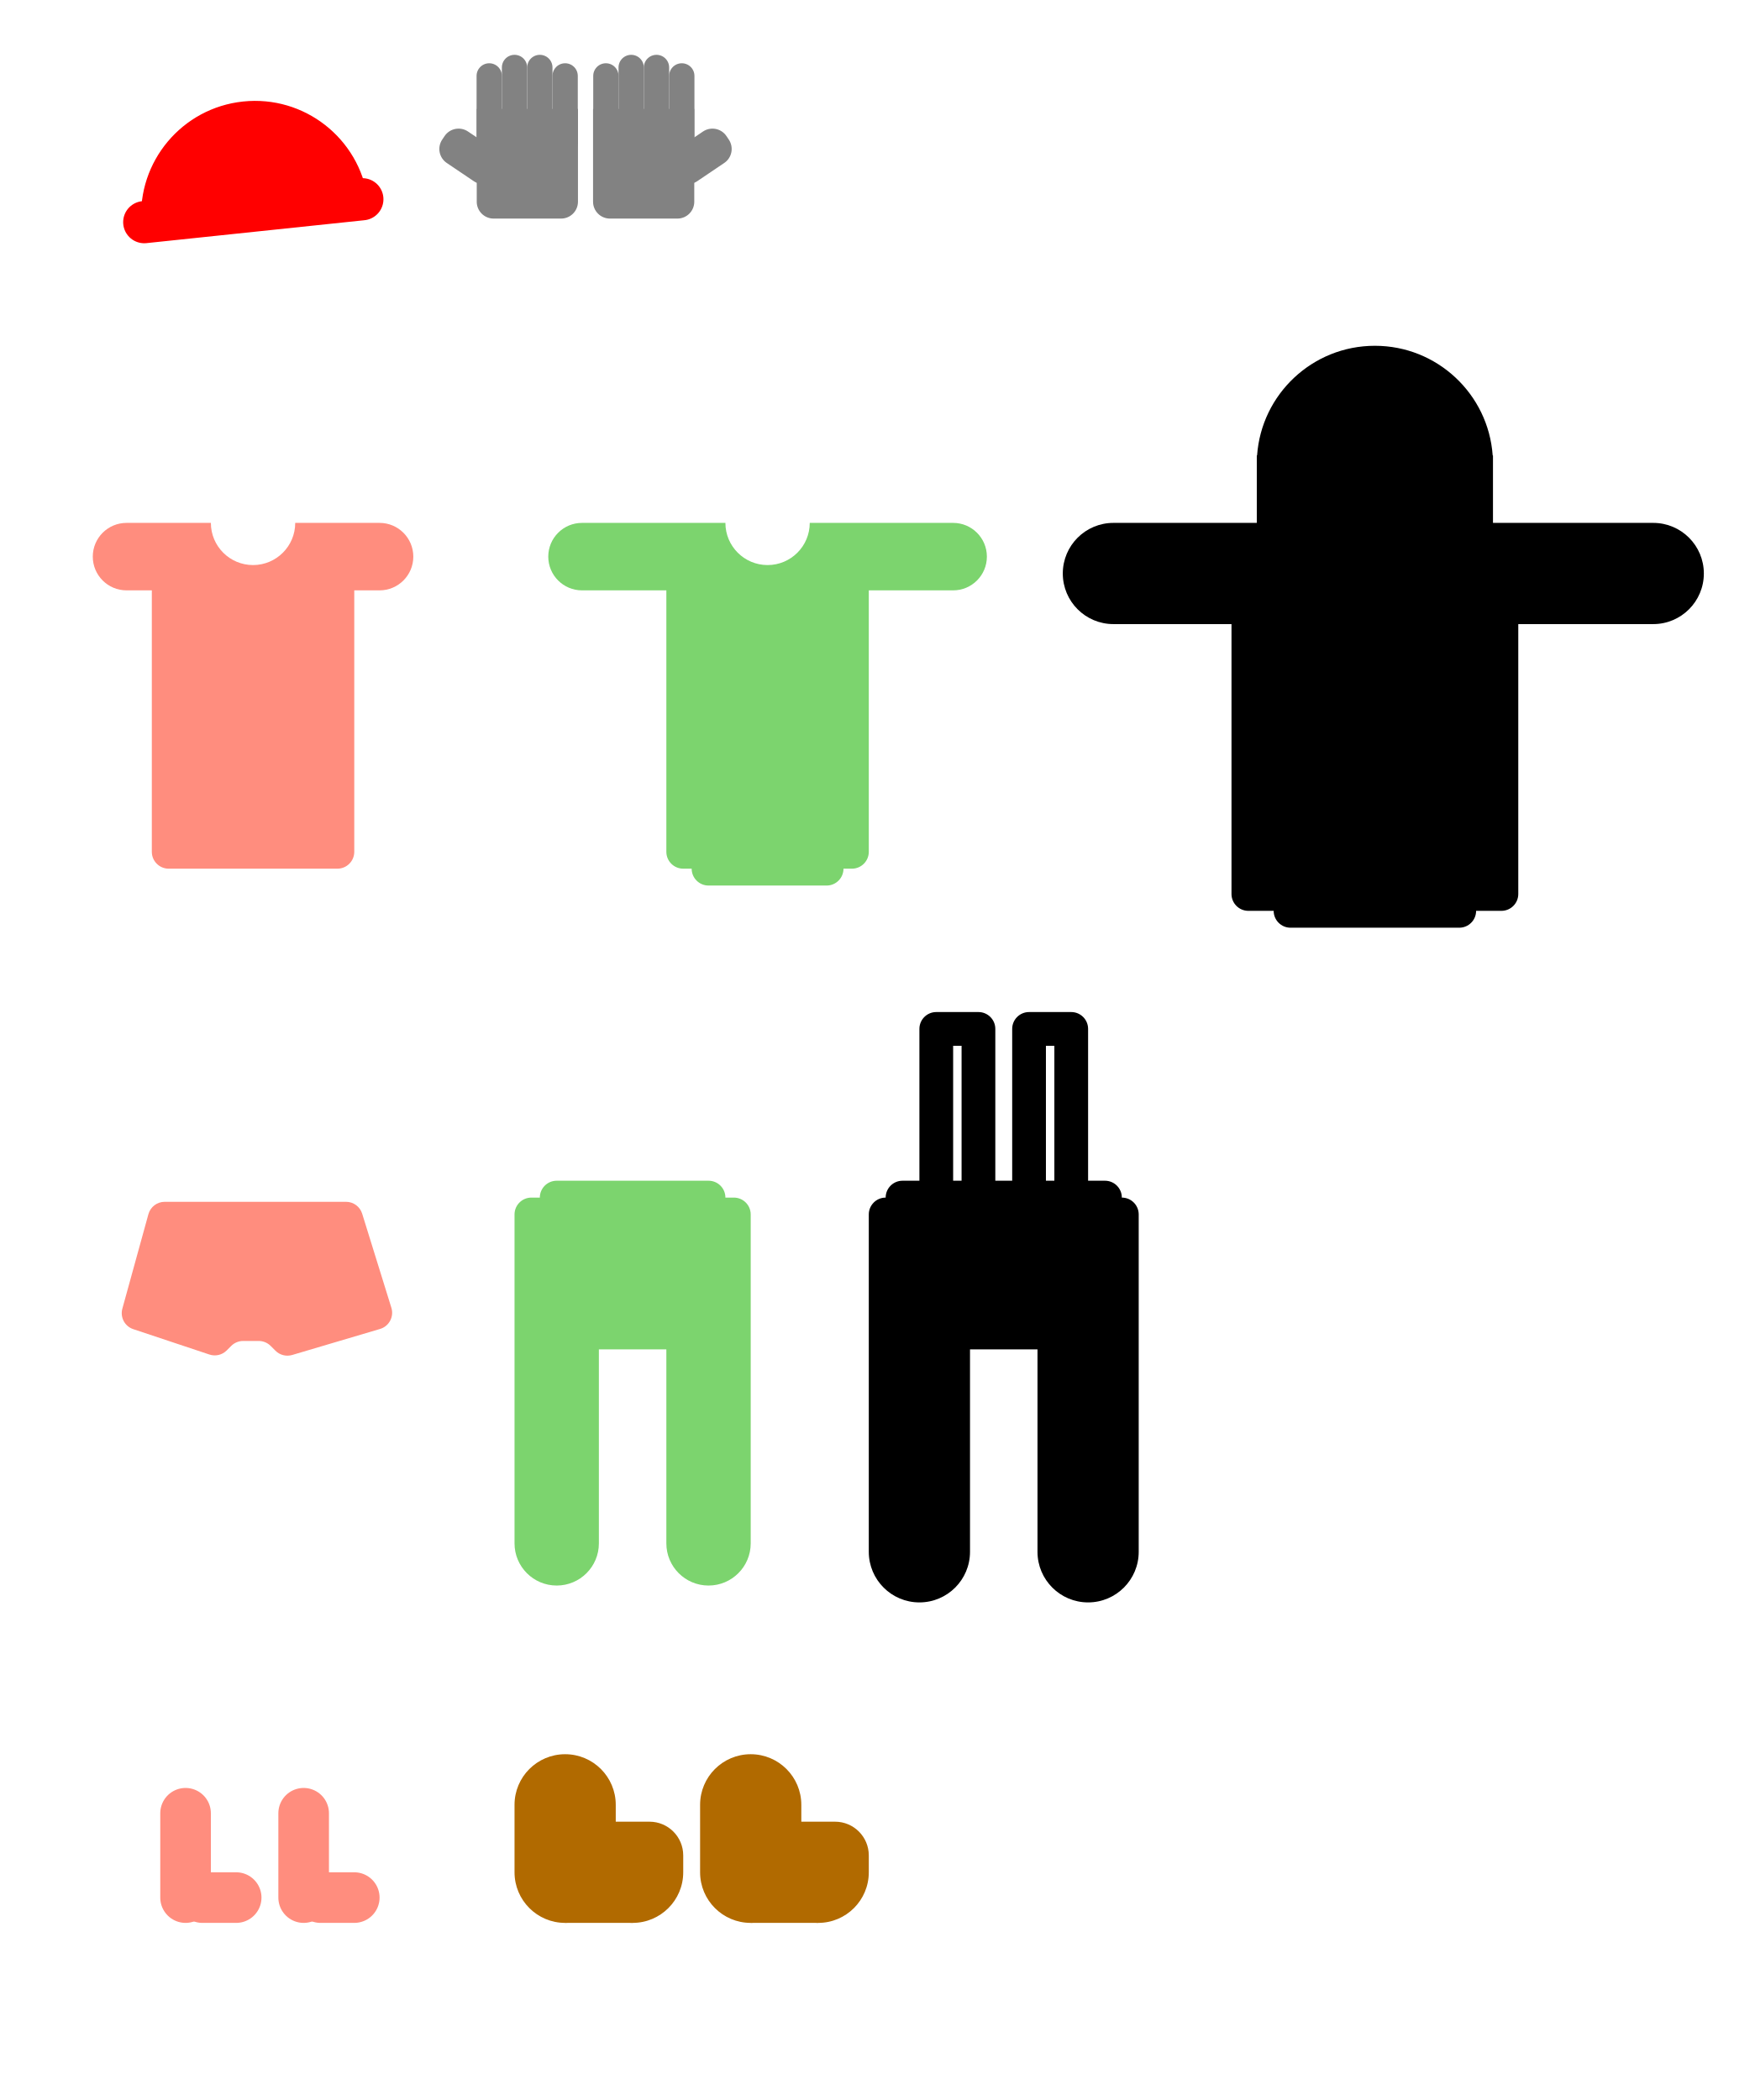
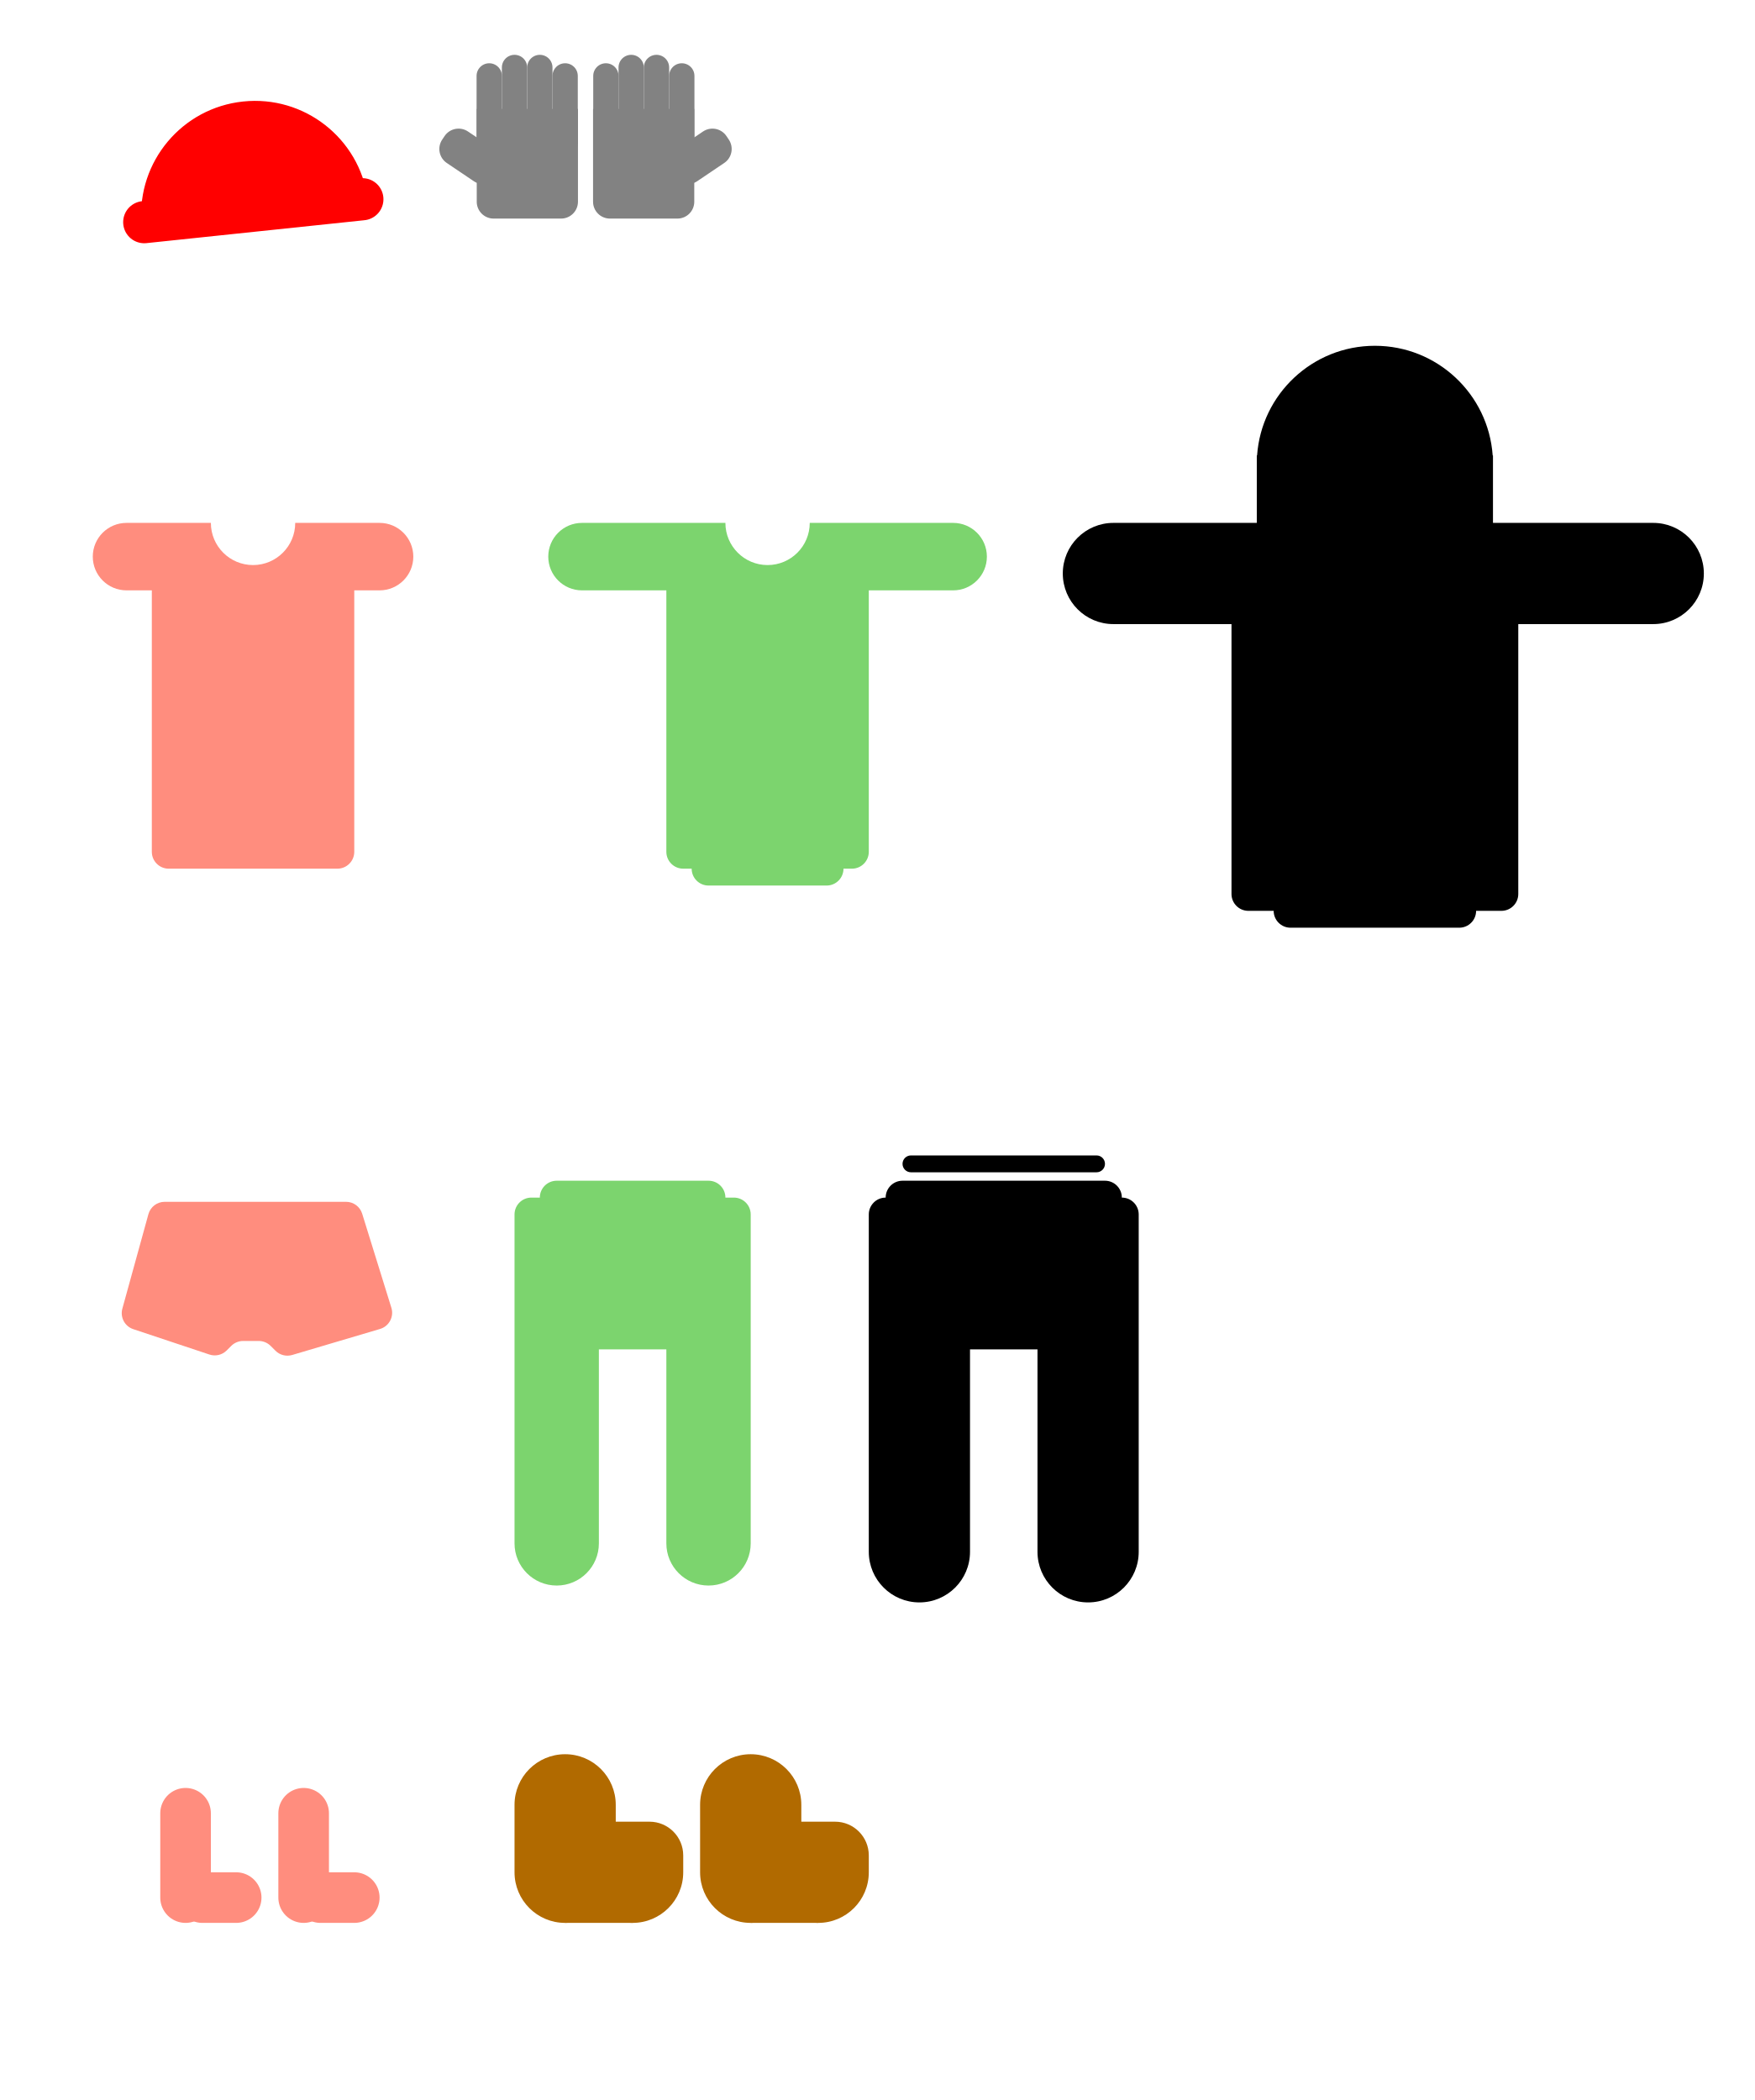
<svg xmlns="http://www.w3.org/2000/svg" width="208" height="249" viewBox="0 0 208 249" fill="none">
  <path fill-rule="evenodd" clip-rule="evenodd" d="M43.596 23.554L16.762 26.375C16.269 19.163 21.572 12.797 28.821 12.036C36.069 11.274 42.58 16.397 43.596 23.554Z" fill="#FF0000" />
  <line x1="17.101" y1="26.342" x2="42.959" y2="23.624" stroke="#FF0000" stroke-width="5" stroke-linecap="round" />
  <path fill-rule="evenodd" clip-rule="evenodd" d="M30 67C32.761 67 35 64.761 35 62H40H45C47.209 62 49 63.791 49 66C49 68.209 47.209 70 45 70H42V101C42 102.105 41.105 103 40 103H20C18.895 103 18 102.105 18 101V70H15C12.791 70 11 68.209 11 66C11 63.791 12.791 62 15 62H20H25C25 64.761 27.239 67 30 67Z" fill="#FF8D7E" />
  <path fill-rule="evenodd" clip-rule="evenodd" d="M96 62C96 64.761 93.761 67 91 67C88.239 67 86 64.761 86 62H81H69C66.791 62 65 63.791 65 66C65 68.209 66.791 70 69 70H79V101C79 102.105 79.895 103 81 103H82C82 104.105 82.895 105 84 105H98C99.105 105 100 104.105 100 103H101C102.105 103 103 102.105 103 101V70H113C115.209 70 117 68.209 117 66C117 63.791 115.209 62 113 62H101H96Z" fill="#7CD46E" />
  <path fill-rule="evenodd" clip-rule="evenodd" d="M177 55V62H178H196C199.314 62 202 64.686 202 68C202 71.314 199.314 74 196 74H180V106C180 107.105 179.105 108 178 108H175C175 109.105 174.105 110 173 110H153C151.895 110 151 109.105 151 108H148C146.895 108 146 107.105 146 106V74H132C128.686 74 126 71.314 126 68C126 64.686 128.686 62 132 62H148H149V55V54H149.035C149.548 46.735 155.604 41 163 41C170.396 41 176.452 46.735 176.965 54H177V55Z" fill="black" />
  <path d="M14.505 155.171L17.595 143.968C17.834 143.101 18.623 142.5 19.523 142.5H41.027C41.903 142.5 42.677 143.07 42.937 143.907L46.4 155.065C46.73 156.13 46.126 157.259 45.058 157.576L34.641 160.662C33.938 160.87 33.177 160.677 32.659 160.159L32.086 159.586C31.711 159.211 31.202 159 30.672 159H28.828C28.298 159 27.789 159.211 27.414 159.586L26.874 160.126C26.338 160.662 25.546 160.849 24.827 160.609L15.8 157.6C14.791 157.264 14.222 156.196 14.505 155.171Z" fill="#FF8D7E" />
  <path fill-rule="evenodd" clip-rule="evenodd" d="M66 140C64.895 140 64 140.895 64 142H63C61.895 142 61 142.895 61 144V148V158V183C61 185.761 63.239 188 66 188C68.761 188 71 185.761 71 183L71 160H79L79 183C79 185.761 81.239 188 84 188C86.761 188 89 185.761 89 183L89 158.002L89 158L89 148L89 144C89 142.895 88.105 142 87 142H86C86 140.895 85.105 140 84 140H66Z" fill="#7CD46E" />
-   <path fill-rule="evenodd" clip-rule="evenodd" d="M113 124V140H114V124H113ZM109 122V140H107C105.895 140 105 140.895 105 142C103.895 142 103 142.895 103 144V147.992L103 148V184C103 187.314 105.686 190 109 190C112.314 190 115 187.314 115 184L115 160H123L123 184C123 187.314 125.686 190 129 190C132.314 190 135 187.314 135 184L135 158.005L135 158V144C135 142.895 134.105 142 133 142C133 140.895 132.105 140 131 140H129V122C129 120.895 128.105 120 127 120H122C120.895 120 120 120.895 120 122V140H118V122C118 120.895 117.105 120 116 120H111C109.895 120 109 120.895 109 122ZM125 140H124V124H125V140Z" fill="black" />
+   <path fill-rule="evenodd" clip-rule="evenodd" d="M108 137C107.448 137 107 137.448 107 138C107 138.552 107.448 139 108 139H130C130.552 139 131 138.552 131 138C131 137.448 130.552 137 130 137H108ZM105 142C105 140.895 105.895 140 107 140H131C132.105 140 133 140.895 133 142C134.105 142 135 142.895 135 144V158L135 158.005L135 184C135 187.314 132.314 190 129 190C125.686 190 123 187.314 123 184L123 160H115L115 184C115 187.314 112.314 190 109 190C105.686 190 103 187.314 103 184V148L103 147.992V144C103 142.895 103.895 142 105 142Z" fill="black" />
  <line x1="22" y1="215" x2="22" y2="225" stroke="#FF8D7E" stroke-width="6" stroke-linecap="round" />
  <line x1="24" y1="225" x2="28" y2="225" stroke="#FF8D7E" stroke-width="6" stroke-linecap="round" />
  <line x1="36" y1="215" x2="36" y2="225" stroke="#FF8D7E" stroke-width="6" stroke-linecap="round" />
  <line x1="38" y1="225" x2="42" y2="225" stroke="#FF8D7E" stroke-width="6" stroke-linecap="round" />
  <path fill-rule="evenodd" clip-rule="evenodd" d="M73 214C73 210.686 70.314 208 67 208C63.686 208 61 210.686 61 214V222C61 225.314 63.686 228 67 228C68.537 228 69.939 227.422 71 226.472C72.061 227.422 73.463 228 75 228C78.314 228 81 225.314 81 222V220C81 217.791 79.209 216 77 216H75H73V214ZM97 224H89V228H97V224Z" fill="#B16A00" />
  <path fill-rule="evenodd" clip-rule="evenodd" d="M95 214C95 210.686 92.314 208 89 208C85.686 208 83 210.686 83 214V222C83 225.314 85.686 228 89 228C90.537 228 91.939 227.422 93 226.472C94.061 227.422 95.463 228 97 228C100.314 228 103 225.314 103 222V220C103 217.791 101.209 216 99 216H97H95V214ZM75 224H67V228H75V224Z" fill="#B16A00" />
  <path d="M68.52 12.917H56.52V23.917C56.52 25.022 57.416 25.917 58.52 25.917H66.52C67.625 25.917 68.52 25.022 68.52 23.917V12.917Z" fill="#828282" />
  <rect width="7.875" height="4.5" rx="2" transform="matrix(-0.829038 -0.559193 -0.559193 0.829038 60.355 18.8786)" fill="#828282" />
  <path d="M58 17V9" stroke="#828282" stroke-width="3" stroke-linecap="round" />
  <path d="M61 16V8" stroke="#828282" stroke-width="3" stroke-linecap="round" />
  <path d="M64 16V8" stroke="#828282" stroke-width="3" stroke-linecap="round" />
  <path d="M67 17V9" stroke="#828282" stroke-width="3" stroke-linecap="round" />
  <path d="M70.31 12.917H82.31V23.917C82.31 25.022 81.415 25.917 80.31 25.917H72.31C71.206 25.917 70.31 25.022 70.31 23.917V12.917Z" fill="#828282" />
  <rect x="78.475" y="18.879" width="7.875" height="4.5" rx="2" transform="rotate(-34 78.4751 18.8786)" fill="#828282" />
  <path d="M80.83 17V9" stroke="#828282" stroke-width="3" stroke-linecap="round" />
  <path d="M77.83 16V8" stroke="#828282" stroke-width="3" stroke-linecap="round" />
  <path d="M74.83 16V8" stroke="#828282" stroke-width="3" stroke-linecap="round" />
  <path d="M71.83 17V9" stroke="#828282" stroke-width="3" stroke-linecap="round" />
</svg>
